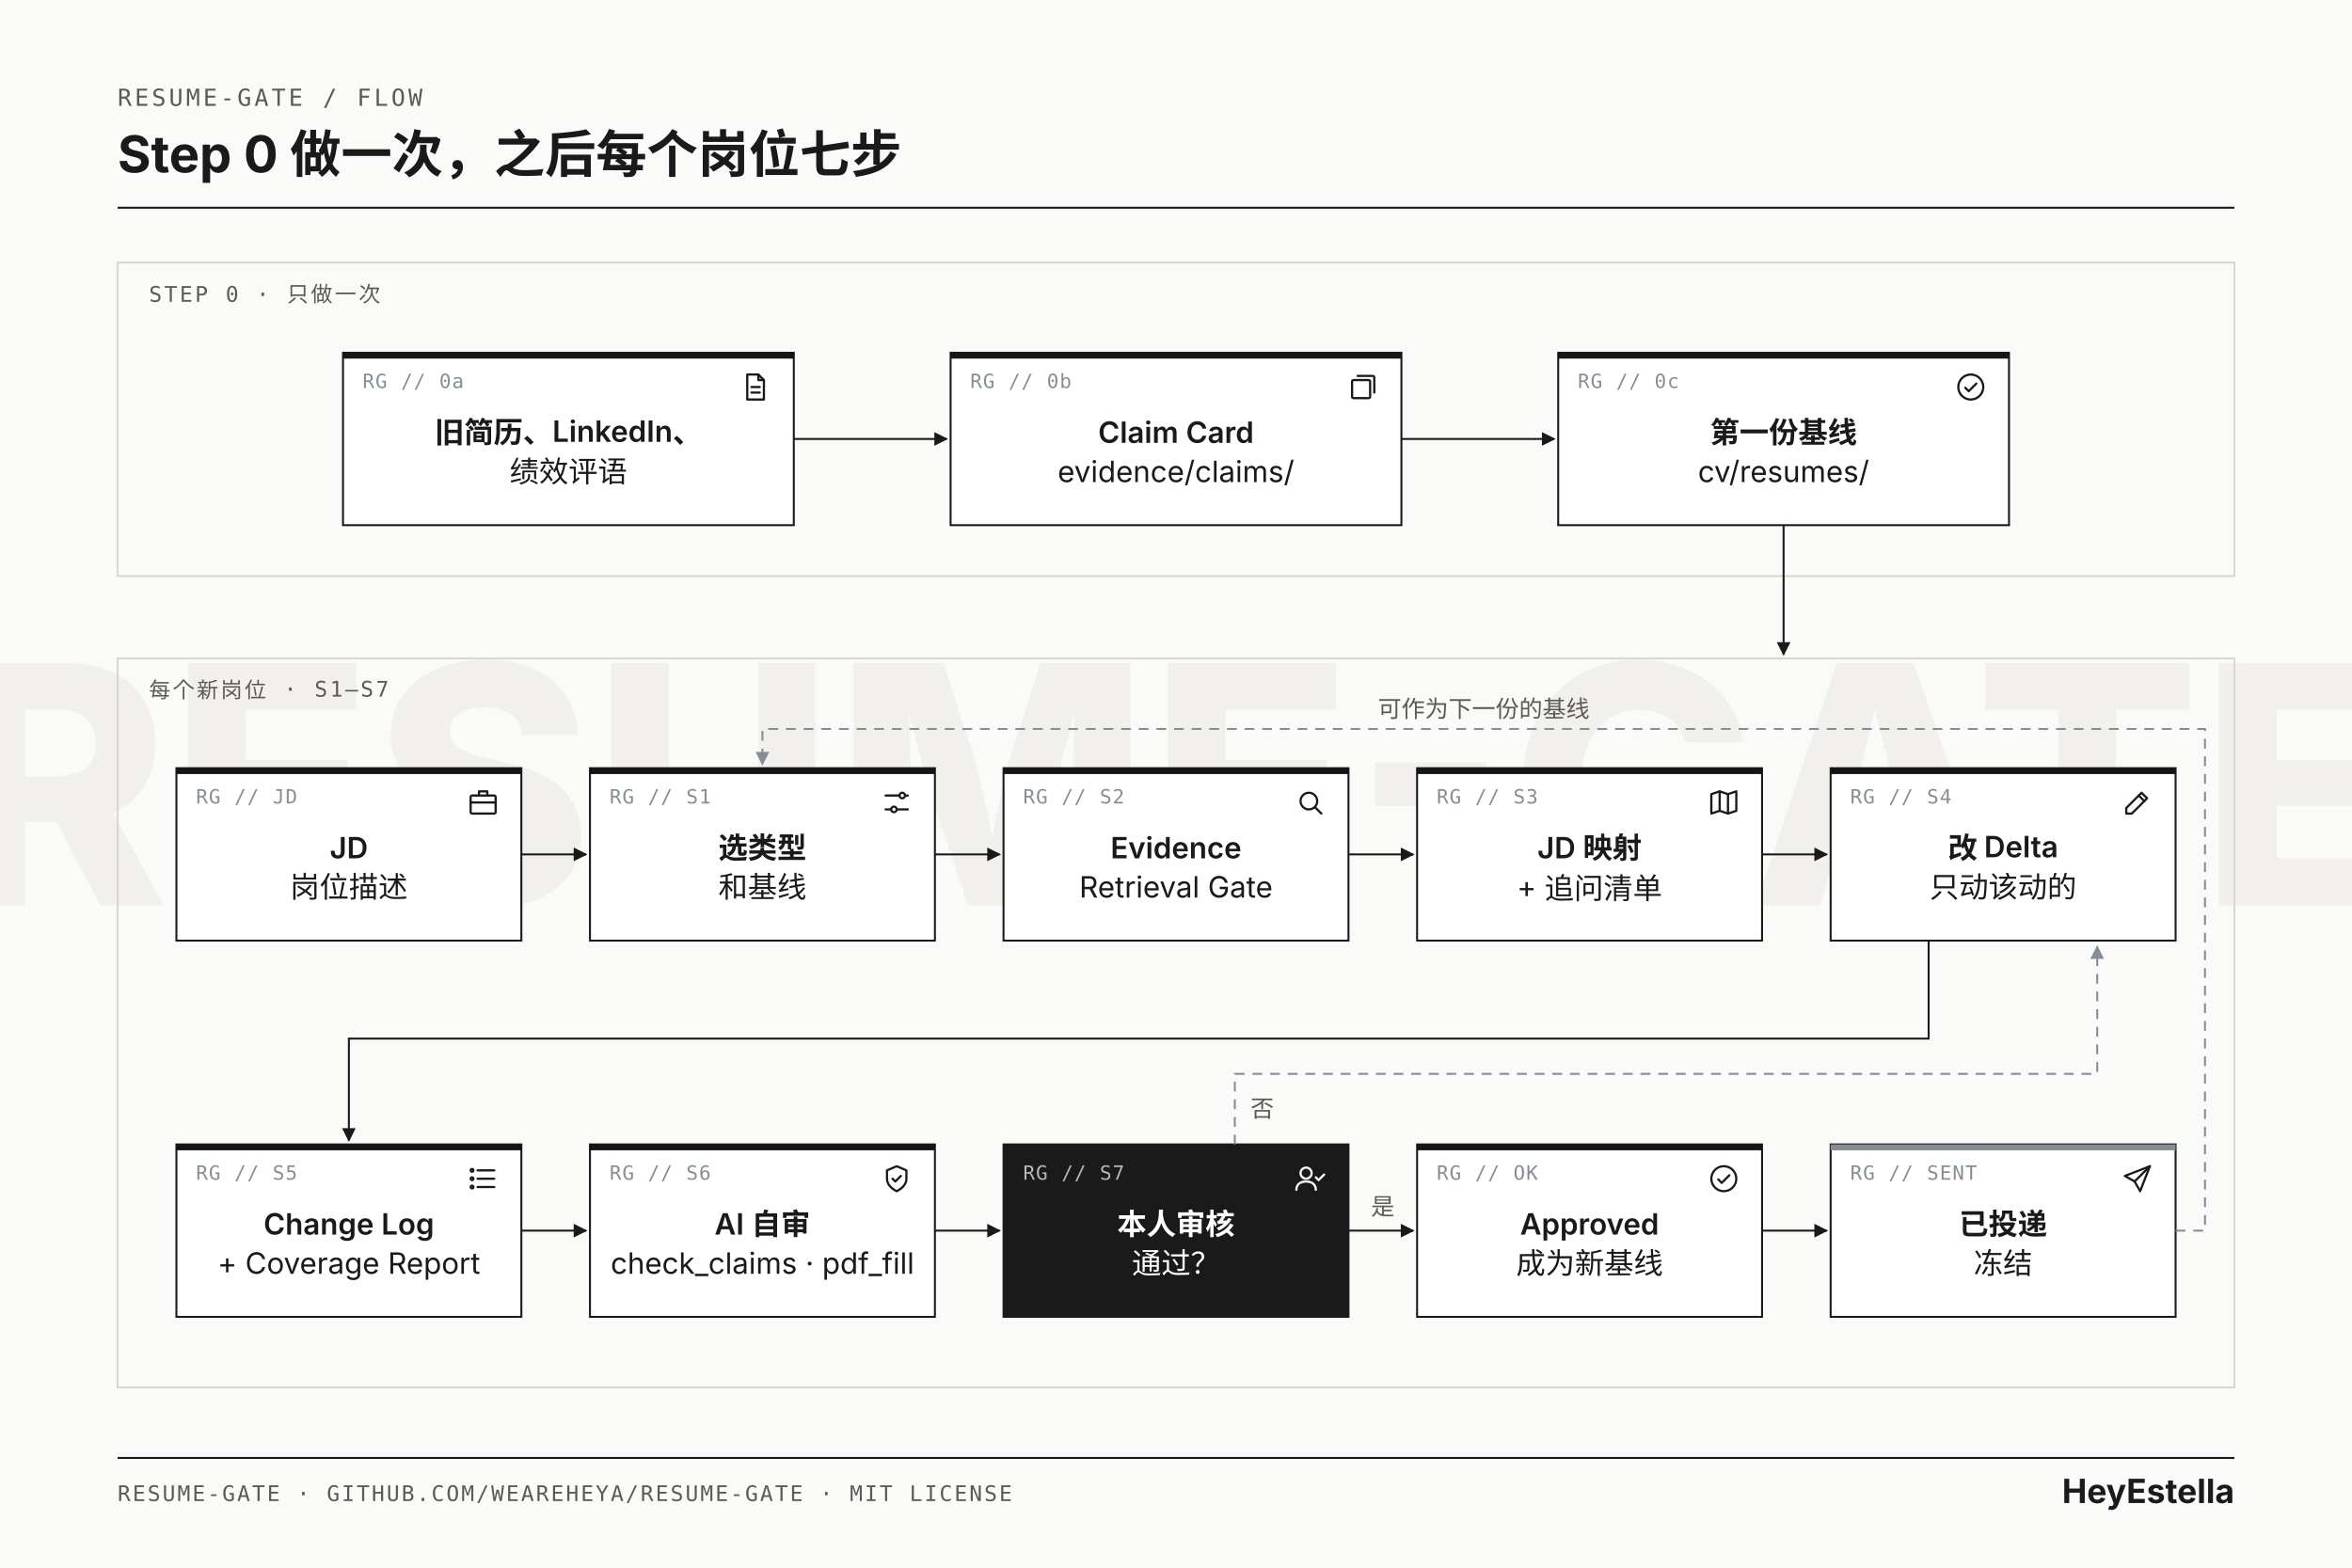
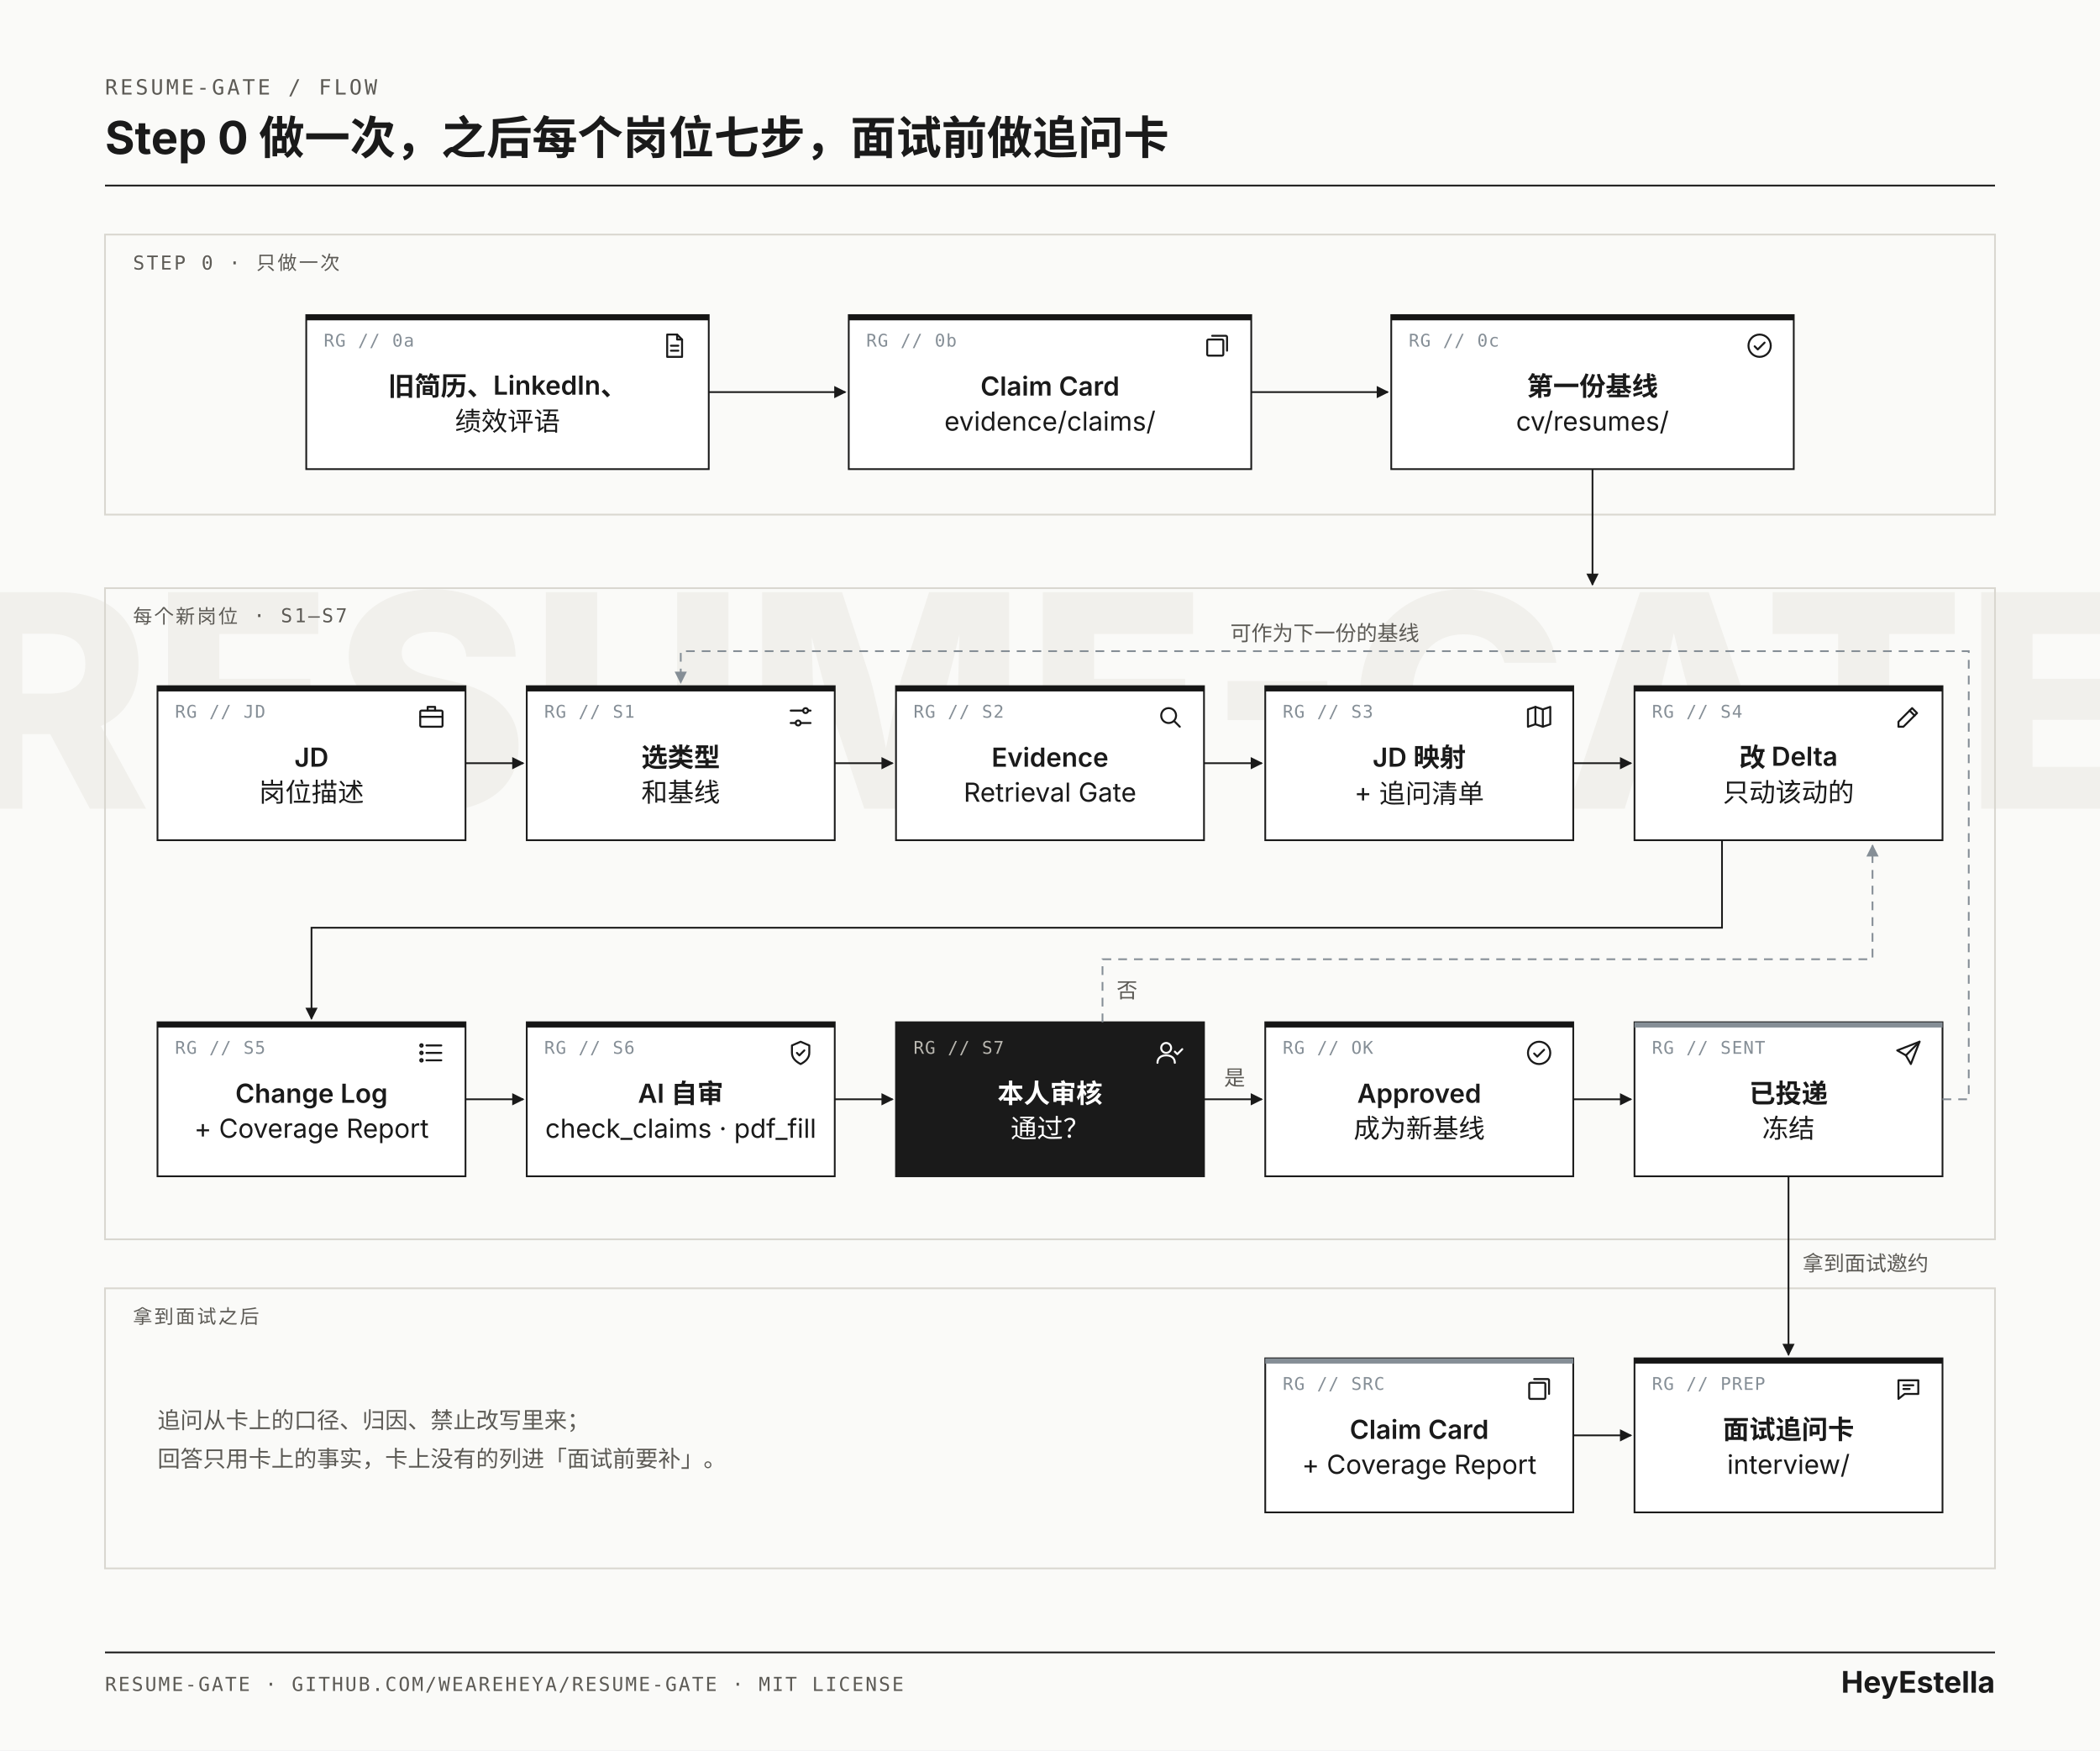
- <svg xmlns="http://www.w3.org/2000/svg" width="1200" height="800" viewBox="0 0 1200 800" role="img" aria-label="Step 0 做一次，之后每个岗位七步">
+ <svg xmlns="http://www.w3.org/2000/svg" width="1200" height="1000" viewBox="0 0 1200 1000" role="img" aria-label="Step 0 做一次，之后每个岗位七步，面试前做追问卡">
  <defs>
    <marker id="ah" viewBox="0 0 10 10" refX="9" refY="5" markerWidth="7" markerHeight="7" orient="auto-start-reverse">
      <path d="M0 0 L10 5 L0 10 z" fill="#1A1A1A" />
    </marker>
    <marker id="ahg" viewBox="0 0 10 10" refX="9" refY="5" markerWidth="7" markerHeight="7" orient="auto-start-reverse">
      <path d="M0 0 L10 5 L0 10 z" fill="#858E96" />
    </marker>
  </defs>
-   <rect width="1200" height="800" fill="#FAFAF8" />
+   <rect width="1200" height="1000" fill="#FAFAF8" />
  <text x="600.0" y="462.0" font-family="Inter, -apple-system, 'Helvetica Neue', 'PingFang SC', 'Source Han Sans SC', 'Noto Sans CJK SC', sans-serif" font-size="170" font-weight="800" fill="#F1F0EC" text-anchor="middle" textLength="1080" lengthAdjust="spacingAndGlyphs">RESUME-GATE</text>
  <text x="60" y="54" font-family="'JetBrains Mono', 'SF Mono', Menlo, Consolas, monospace" font-size="12" fill="#5C5A55" letter-spacing="1.5">RESUME-GATE / FLOW</text>
-   <text x="60" y="88" font-family="Inter, -apple-system, 'Helvetica Neue', 'PingFang SC', 'Source Han Sans SC', 'Noto Sans CJK SC', sans-serif" font-size="26" font-weight="700" fill="#1A1A1A">Step 0 做一次，之后每个岗位七步</text>
+   <text x="60" y="88" font-family="Inter, -apple-system, 'Helvetica Neue', 'PingFang SC', 'Source Han Sans SC', 'Noto Sans CJK SC', sans-serif" font-size="26" font-weight="700" fill="#1A1A1A">Step 0 做一次，之后每个岗位七步，面试前做追问卡</text>
  <path d="M 60 106 L 1140 106" stroke="#1A1A1A" stroke-width="1" />
  <rect x="60" y="134" width="1080" height="160" fill="none" stroke="#D9D7D0" stroke-width="1" />
  <text x="76" y="154" font-family="'JetBrains Mono', 'SF Mono', Menlo, Consolas, monospace" font-size="11" font-weight="400" fill="#5C5A55" text-anchor="start" letter-spacing="1.2">STEP 0 · 只做一次</text>
  <rect x="60" y="336" width="1080" height="372" fill="none" stroke="#D9D7D0" stroke-width="1" />
  <text x="76" y="356" font-family="'JetBrains Mono', 'SF Mono', Menlo, Consolas, monospace" font-size="11" font-weight="400" fill="#5C5A55" text-anchor="start" letter-spacing="1.2">每个新岗位 · S1–S7</text>
  <rect x="175.0" y="180" width="230" height="88" fill="#FFFFFF" stroke="#1A1A1A" stroke-width="1" />
  <rect x="175.0" y="180" width="230" height="3" fill="#151515" />
  <text x="185.0" y="198" font-family="'JetBrains Mono', 'SF Mono', Menlo, Consolas, monospace" font-size="10" font-weight="400" fill="#858E96" text-anchor="start" letter-spacing="0.5">RG // 0a</text>
  <g transform="translate(377.0 189) scale(0.7083333)" fill="none" stroke="#1A1A1A" stroke-width="1.60" stroke-linecap="round" stroke-linejoin="round" vector-effect="non-scaling-stroke">
    <path d="M6 3h8l4 4v14H6z" />
    <path d="M14 3v4h4" />
    <path d="M9 12h6M9 16h6" />
  </g>
  <text x="290.0" y="226.0" font-family="Inter, -apple-system, 'Helvetica Neue', 'PingFang SC', 'Source Han Sans SC', 'Noto Sans CJK SC', sans-serif" font-size="15" font-weight="600" fill="#1A1A1A" text-anchor="middle">旧简历、LinkedIn、</text>
  <text x="290.0" y="246.0" font-family="Inter, -apple-system, 'Helvetica Neue', 'PingFang SC', 'Source Han Sans SC', 'Noto Sans CJK SC', sans-serif" font-size="15" font-weight="400" fill="#1A1A1A" text-anchor="middle">绩效评语</text>
  <rect x="485.0" y="180" width="230" height="88" fill="#FFFFFF" stroke="#1A1A1A" stroke-width="1" />
  <rect x="485.0" y="180" width="230" height="3" fill="#151515" />
  <text x="495.0" y="198" font-family="'JetBrains Mono', 'SF Mono', Menlo, Consolas, monospace" font-size="10" font-weight="400" fill="#858E96" text-anchor="start" letter-spacing="0.5">RG // 0b</text>
  <g transform="translate(687.0 189) scale(0.7083333)" fill="none" stroke="#1A1A1A" stroke-width="1.60" stroke-linecap="round" stroke-linejoin="round" vector-effect="non-scaling-stroke">
    <rect x="4" y="7" width="13" height="13" rx="1" />
    <path d="M8 4h11a1 1 0 0 1 1 1v11" />
  </g>
  <text x="600.0" y="226.0" font-family="Inter, -apple-system, 'Helvetica Neue', 'PingFang SC', 'Source Han Sans SC', 'Noto Sans CJK SC', sans-serif" font-size="15" font-weight="600" fill="#1A1A1A" text-anchor="middle">Claim Card</text>
  <text x="600.0" y="246.0" font-family="Inter, -apple-system, 'Helvetica Neue', 'PingFang SC', 'Source Han Sans SC', 'Noto Sans CJK SC', sans-serif" font-size="15" font-weight="400" fill="#1A1A1A" text-anchor="middle">evidence/claims/</text>
  <rect x="795.0" y="180" width="230" height="88" fill="#FFFFFF" stroke="#1A1A1A" stroke-width="1" />
  <rect x="795.0" y="180" width="230" height="3" fill="#151515" />
  <text x="805.0" y="198" font-family="'JetBrains Mono', 'SF Mono', Menlo, Consolas, monospace" font-size="10" font-weight="400" fill="#858E96" text-anchor="start" letter-spacing="0.5">RG // 0c</text>
  <g transform="translate(997.0 189) scale(0.7083333)" fill="none" stroke="#1A1A1A" stroke-width="1.60" stroke-linecap="round" stroke-linejoin="round" vector-effect="non-scaling-stroke">
    <circle cx="12" cy="12" r="9" />
    <path d="M8 12.5l2.5 2.5L16 9.5" />
  </g>
  <text x="910.0" y="226.0" font-family="Inter, -apple-system, 'Helvetica Neue', 'PingFang SC', 'Source Han Sans SC', 'Noto Sans CJK SC', sans-serif" font-size="15" font-weight="600" fill="#1A1A1A" text-anchor="middle">第一份基线</text>
  <text x="910.0" y="246.0" font-family="Inter, -apple-system, 'Helvetica Neue', 'PingFang SC', 'Source Han Sans SC', 'Noto Sans CJK SC', sans-serif" font-size="15" font-weight="400" fill="#1A1A1A" text-anchor="middle">cv/resumes/</text>
  <path d="M 405.0 224.0 L 483.0 224.0" fill="none" stroke="#1A1A1A" stroke-width="1" marker-end="url(#ah)" />
  <path d="M 715.0 224.0 L 793.0 224.0" fill="none" stroke="#1A1A1A" stroke-width="1" marker-end="url(#ah)" />
  <rect x="90" y="392" width="176" height="88" fill="#FFFFFF" stroke="#1A1A1A" stroke-width="1" />
  <rect x="90" y="392" width="176" height="3" fill="#151515" />
  <text x="100" y="410" font-family="'JetBrains Mono', 'SF Mono', Menlo, Consolas, monospace" font-size="10" font-weight="400" fill="#858E96" text-anchor="start" letter-spacing="0.5">RG // JD</text>
  <g transform="translate(238 401) scale(0.7083333)" fill="none" stroke="#1A1A1A" stroke-width="1.60" stroke-linecap="round" stroke-linejoin="round" vector-effect="non-scaling-stroke">
    <rect x="3" y="7" width="18" height="13" rx="1" />
    <path d="M9 7V4h6v3M3 12h18" />
  </g>
  <text x="178.0" y="438.0" font-family="Inter, -apple-system, 'Helvetica Neue', 'PingFang SC', 'Source Han Sans SC', 'Noto Sans CJK SC', sans-serif" font-size="15" font-weight="600" fill="#1A1A1A" text-anchor="middle">JD</text>
  <text x="178.0" y="458.0" font-family="Inter, -apple-system, 'Helvetica Neue', 'PingFang SC', 'Source Han Sans SC', 'Noto Sans CJK SC', sans-serif" font-size="15" font-weight="400" fill="#1A1A1A" text-anchor="middle">岗位描述</text>
  <rect x="301" y="392" width="176" height="88" fill="#FFFFFF" stroke="#1A1A1A" stroke-width="1" />
  <rect x="301" y="392" width="176" height="3" fill="#151515" />
  <text x="311" y="410" font-family="'JetBrains Mono', 'SF Mono', Menlo, Consolas, monospace" font-size="10" font-weight="400" fill="#858E96" text-anchor="start" letter-spacing="0.5">RG // S1</text>
  <g transform="translate(449 401) scale(0.7083333)" fill="none" stroke="#1A1A1A" stroke-width="1.60" stroke-linecap="round" stroke-linejoin="round" vector-effect="non-scaling-stroke">
    <path d="M4 7h10M18 7h2M4 17h4M12 17h8" />
    <circle cx="16" cy="7" r="2" />
    <circle cx="10" cy="17" r="2" />
  </g>
  <text x="389.0" y="438.0" font-family="Inter, -apple-system, 'Helvetica Neue', 'PingFang SC', 'Source Han Sans SC', 'Noto Sans CJK SC', sans-serif" font-size="15" font-weight="600" fill="#1A1A1A" text-anchor="middle">选类型</text>
  <text x="389.0" y="458.0" font-family="Inter, -apple-system, 'Helvetica Neue', 'PingFang SC', 'Source Han Sans SC', 'Noto Sans CJK SC', sans-serif" font-size="15" font-weight="400" fill="#1A1A1A" text-anchor="middle">和基线</text>
  <rect x="512" y="392" width="176" height="88" fill="#FFFFFF" stroke="#1A1A1A" stroke-width="1" />
  <rect x="512" y="392" width="176" height="3" fill="#151515" />
  <text x="522" y="410" font-family="'JetBrains Mono', 'SF Mono', Menlo, Consolas, monospace" font-size="10" font-weight="400" fill="#858E96" text-anchor="start" letter-spacing="0.5">RG // S2</text>
  <g transform="translate(660 401) scale(0.7083333)" fill="none" stroke="#1A1A1A" stroke-width="1.60" stroke-linecap="round" stroke-linejoin="round" vector-effect="non-scaling-stroke">
    <circle cx="11" cy="11" r="6" />
    <path d="M20 20l-4.5-4.5" />
  </g>
  <text x="600.0" y="438.0" font-family="Inter, -apple-system, 'Helvetica Neue', 'PingFang SC', 'Source Han Sans SC', 'Noto Sans CJK SC', sans-serif" font-size="15" font-weight="600" fill="#1A1A1A" text-anchor="middle">Evidence</text>
  <text x="600.0" y="458.0" font-family="Inter, -apple-system, 'Helvetica Neue', 'PingFang SC', 'Source Han Sans SC', 'Noto Sans CJK SC', sans-serif" font-size="15" font-weight="400" fill="#1A1A1A" text-anchor="middle">Retrieval Gate</text>
  <rect x="723" y="392" width="176" height="88" fill="#FFFFFF" stroke="#1A1A1A" stroke-width="1" />
  <rect x="723" y="392" width="176" height="3" fill="#151515" />
  <text x="733" y="410" font-family="'JetBrains Mono', 'SF Mono', Menlo, Consolas, monospace" font-size="10" font-weight="400" fill="#858E96" text-anchor="start" letter-spacing="0.5">RG // S3</text>
  <g transform="translate(871 401) scale(0.7083333)" fill="none" stroke="#1A1A1A" stroke-width="1.60" stroke-linecap="round" stroke-linejoin="round" vector-effect="non-scaling-stroke">
    <path d="M3 6l6-2 6 2 6-2v14l-6 2-6-2-6 2z" />
    <path d="M9 4v14M15 6v14" />
  </g>
  <text x="811.0" y="438.0" font-family="Inter, -apple-system, 'Helvetica Neue', 'PingFang SC', 'Source Han Sans SC', 'Noto Sans CJK SC', sans-serif" font-size="15" font-weight="600" fill="#1A1A1A" text-anchor="middle">JD 映射</text>
  <text x="811.0" y="458.0" font-family="Inter, -apple-system, 'Helvetica Neue', 'PingFang SC', 'Source Han Sans SC', 'Noto Sans CJK SC', sans-serif" font-size="15" font-weight="400" fill="#1A1A1A" text-anchor="middle">+ 追问清单</text>
  <rect x="934" y="392" width="176" height="88" fill="#FFFFFF" stroke="#1A1A1A" stroke-width="1" />
  <rect x="934" y="392" width="176" height="3" fill="#151515" />
  <text x="944" y="410" font-family="'JetBrains Mono', 'SF Mono', Menlo, Consolas, monospace" font-size="10" font-weight="400" fill="#858E96" text-anchor="start" letter-spacing="0.5">RG // S4</text>
  <g transform="translate(1082 401) scale(0.7083333)" fill="none" stroke="#1A1A1A" stroke-width="1.60" stroke-linecap="round" stroke-linejoin="round" vector-effect="non-scaling-stroke">
    <path d="M4 20h4L19 9l-4-4L4 16z" />
    <path d="M13 7l4 4" />
  </g>
  <text x="1022.0" y="438.0" font-family="Inter, -apple-system, 'Helvetica Neue', 'PingFang SC', 'Source Han Sans SC', 'Noto Sans CJK SC', sans-serif" font-size="15" font-weight="600" fill="#1A1A1A" text-anchor="middle">改 Delta</text>
  <text x="1022.0" y="458.0" font-family="Inter, -apple-system, 'Helvetica Neue', 'PingFang SC', 'Source Han Sans SC', 'Noto Sans CJK SC', sans-serif" font-size="15" font-weight="400" fill="#1A1A1A" text-anchor="middle">只动该动的</text>
  <rect x="90" y="584" width="176" height="88" fill="#FFFFFF" stroke="#1A1A1A" stroke-width="1" />
  <rect x="90" y="584" width="176" height="3" fill="#151515" />
  <text x="100" y="602" font-family="'JetBrains Mono', 'SF Mono', Menlo, Consolas, monospace" font-size="10" font-weight="400" fill="#858E96" text-anchor="start" letter-spacing="0.5">RG // S5</text>
  <g transform="translate(238 593) scale(0.7083333)" fill="none" stroke="#1A1A1A" stroke-width="1.60" stroke-linecap="round" stroke-linejoin="round" vector-effect="non-scaling-stroke">
    <path d="M8 6h12M8 12h12M8 18h12" />
    <circle cx="4" cy="6" r="1" />
    <circle cx="4" cy="12" r="1" />
    <circle cx="4" cy="18" r="1" />
  </g>
  <text x="178.0" y="630.0" font-family="Inter, -apple-system, 'Helvetica Neue', 'PingFang SC', 'Source Han Sans SC', 'Noto Sans CJK SC', sans-serif" font-size="15" font-weight="600" fill="#1A1A1A" text-anchor="middle">Change Log</text>
  <text x="178.0" y="650.0" font-family="Inter, -apple-system, 'Helvetica Neue', 'PingFang SC', 'Source Han Sans SC', 'Noto Sans CJK SC', sans-serif" font-size="15" font-weight="400" fill="#1A1A1A" text-anchor="middle">+ Coverage Report</text>
  <rect x="301" y="584" width="176" height="88" fill="#FFFFFF" stroke="#1A1A1A" stroke-width="1" />
  <rect x="301" y="584" width="176" height="3" fill="#151515" />
  <text x="311" y="602" font-family="'JetBrains Mono', 'SF Mono', Menlo, Consolas, monospace" font-size="10" font-weight="400" fill="#858E96" text-anchor="start" letter-spacing="0.5">RG // S6</text>
  <g transform="translate(449 593) scale(0.7083333)" fill="none" stroke="#1A1A1A" stroke-width="1.60" stroke-linecap="round" stroke-linejoin="round" vector-effect="non-scaling-stroke">
    <path d="M12 3l7 3v6c0 4-3 7-7 9-4-2-7-5-7-9V6z" />
    <path d="M9 12l2 2 4-4" />
  </g>
  <text x="389.0" y="630.0" font-family="Inter, -apple-system, 'Helvetica Neue', 'PingFang SC', 'Source Han Sans SC', 'Noto Sans CJK SC', sans-serif" font-size="15" font-weight="600" fill="#1A1A1A" text-anchor="middle">AI 自审</text>
  <text x="389.0" y="650.0" font-family="Inter, -apple-system, 'Helvetica Neue', 'PingFang SC', 'Source Han Sans SC', 'Noto Sans CJK SC', sans-serif" font-size="15" font-weight="400" fill="#1A1A1A" text-anchor="middle">check_claims · pdf_fill</text>
  <rect x="512" y="584" width="176" height="88" fill="#1A1A1A" stroke="#1A1A1A" stroke-width="1" />
  <text x="522" y="602" font-family="'JetBrains Mono', 'SF Mono', Menlo, Consolas, monospace" font-size="10" font-weight="400" fill="#B9B7B0" text-anchor="start" letter-spacing="0.5">RG // S7</text>
  <g transform="translate(660 593) scale(0.7083333)" fill="none" stroke="#FFFFFF" stroke-width="1.60" stroke-linecap="round" stroke-linejoin="round" vector-effect="non-scaling-stroke">
    <circle cx="9" cy="8" r="4" />
    <path d="M2 20c0-4 3-6 7-6s7 2 7 6" />
    <path d="M16 11l2 2 4-4" />
  </g>
  <text x="600.0" y="630.0" font-family="Inter, -apple-system, 'Helvetica Neue', 'PingFang SC', 'Source Han Sans SC', 'Noto Sans CJK SC', sans-serif" font-size="15" font-weight="600" fill="#FFFFFF" text-anchor="middle">本人审核</text>
  <text x="600.0" y="650.0" font-family="Inter, -apple-system, 'Helvetica Neue', 'PingFang SC', 'Source Han Sans SC', 'Noto Sans CJK SC', sans-serif" font-size="15" font-weight="400" fill="#FFFFFF" text-anchor="middle">通过？</text>
  <rect x="723" y="584" width="176" height="88" fill="#FFFFFF" stroke="#1A1A1A" stroke-width="1" />
  <rect x="723" y="584" width="176" height="3" fill="#151515" />
  <text x="733" y="602" font-family="'JetBrains Mono', 'SF Mono', Menlo, Consolas, monospace" font-size="10" font-weight="400" fill="#858E96" text-anchor="start" letter-spacing="0.5">RG // OK</text>
  <g transform="translate(871 593) scale(0.7083333)" fill="none" stroke="#1A1A1A" stroke-width="1.60" stroke-linecap="round" stroke-linejoin="round" vector-effect="non-scaling-stroke">
    <circle cx="12" cy="12" r="9" />
    <path d="M8 12.5l2.5 2.5L16 9.5" />
  </g>
  <text x="811.0" y="630.0" font-family="Inter, -apple-system, 'Helvetica Neue', 'PingFang SC', 'Source Han Sans SC', 'Noto Sans CJK SC', sans-serif" font-size="15" font-weight="600" fill="#1A1A1A" text-anchor="middle">Approved</text>
  <text x="811.0" y="650.0" font-family="Inter, -apple-system, 'Helvetica Neue', 'PingFang SC', 'Source Han Sans SC', 'Noto Sans CJK SC', sans-serif" font-size="15" font-weight="400" fill="#1A1A1A" text-anchor="middle">成为新基线</text>
  <rect x="934" y="584" width="176" height="88" fill="#FFFFFF" stroke="#1A1A1A" stroke-width="1" />
  <rect x="934" y="584" width="176" height="3" fill="#858E96" />
  <text x="944" y="602" font-family="'JetBrains Mono', 'SF Mono', Menlo, Consolas, monospace" font-size="10" font-weight="400" fill="#858E96" text-anchor="start" letter-spacing="0.5">RG // SENT</text>
  <g transform="translate(1082 593) scale(0.7083333)" fill="none" stroke="#1A1A1A" stroke-width="1.60" stroke-linecap="round" stroke-linejoin="round" vector-effect="non-scaling-stroke">
    <path d="M21 3L10 14" />
    <path d="M21 3l-7 18-4-7-7-4z" />
  </g>
  <text x="1022.0" y="630.0" font-family="Inter, -apple-system, 'Helvetica Neue', 'PingFang SC', 'Source Han Sans SC', 'Noto Sans CJK SC', sans-serif" font-size="15" font-weight="600" fill="#1A1A1A" text-anchor="middle">已投递</text>
  <text x="1022.0" y="650.0" font-family="Inter, -apple-system, 'Helvetica Neue', 'PingFang SC', 'Source Han Sans SC', 'Noto Sans CJK SC', sans-serif" font-size="15" font-weight="400" fill="#1A1A1A" text-anchor="middle">冻结</text>
  <path d="M 266 436.0 L 299 436.0" fill="none" stroke="#1A1A1A" stroke-width="1" marker-end="url(#ah)" />
  <path d="M 477 436.0 L 510 436.0" fill="none" stroke="#1A1A1A" stroke-width="1" marker-end="url(#ah)" />
  <path d="M 688 436.0 L 721 436.0" fill="none" stroke="#1A1A1A" stroke-width="1" marker-end="url(#ah)" />
  <path d="M 899 436.0 L 932 436.0" fill="none" stroke="#1A1A1A" stroke-width="1" marker-end="url(#ah)" />
  <path d="M 266 628.0 L 299 628.0" fill="none" stroke="#1A1A1A" stroke-width="1" marker-end="url(#ah)" />
  <path d="M 477 628.0 L 510 628.0" fill="none" stroke="#1A1A1A" stroke-width="1" marker-end="url(#ah)" />
  <path d="M 688 628.0 L 721 628.0" fill="none" stroke="#1A1A1A" stroke-width="1" marker-end="url(#ah)" />
  <path d="M 899 628.0 L 932 628.0" fill="none" stroke="#1A1A1A" stroke-width="1" marker-end="url(#ah)" />
  <path d="M 910.0 268 L 910.0 334" fill="none" stroke="#1A1A1A" stroke-width="1" marker-end="url(#ah)" />
  <path d="M 984 480 L 984 530 L 178.0 530 L 178.0 582" fill="none" stroke="#1A1A1A" stroke-width="1" marker-end="url(#ah)" />
  <path d="M 630.0 584 L 630.0 548 L 1070 548 L 1070 483" fill="none" stroke="#858E96" stroke-width="1" stroke-dasharray="5 4" marker-end="url(#ahg)" />
  <text x="638.0" y="570" font-family="Inter, -apple-system, 'Helvetica Neue', 'PingFang SC', 'Source Han Sans SC', 'Noto Sans CJK SC', sans-serif" font-size="12" font-weight="400" fill="#5C5A55" text-anchor="start">否</text>
  <text x="705.5" y="620.0" font-family="Inter, -apple-system, 'Helvetica Neue', 'PingFang SC', 'Source Han Sans SC', 'Noto Sans CJK SC', sans-serif" font-size="12" font-weight="400" fill="#5C5A55" text-anchor="middle">是</text>
  <path d="M 1110 628.0 L 1125 628.0 L 1125 372 L 389.0 372 L 389.0 390" fill="none" stroke="#858E96" stroke-width="1" stroke-dasharray="5 4" marker-end="url(#ahg)" />
  <text x="757.0" y="366" font-family="Inter, -apple-system, 'Helvetica Neue', 'PingFang SC', 'Source Han Sans SC', 'Noto Sans CJK SC', sans-serif" font-size="12" font-weight="400" fill="#5C5A55" text-anchor="middle">可作为下一份的基线</text>
-   <path d="M 60 744 L 1140 744" stroke="#1A1A1A" stroke-width="1" />
-   <text x="60" y="766" font-family="'JetBrains Mono', 'SF Mono', Menlo, Consolas, monospace" font-size="11" fill="#5C5A55" letter-spacing="1">RESUME-GATE · GITHUB.COM/WEAREHEYA/RESUME-GATE · MIT LICENSE</text>
-   <text x="1140" y="767" font-family="Inter, -apple-system, 'Helvetica Neue', 'PingFang SC', 'Source Han Sans SC', 'Noto Sans CJK SC', sans-serif" font-size="17" font-weight="700" fill="#1A1A1A" text-anchor="end">HeyEstella</text>
+   <rect x="60" y="736" width="1080" height="160" fill="none" stroke="#D9D7D0" stroke-width="1" />
+   <text x="76.0" y="756.0" font-family="'JetBrains Mono', 'SF Mono', Menlo, Consolas, monospace" font-size="11" font-weight="400" fill="#5C5A55" text-anchor="start" letter-spacing="1.2">拿到面试之后</text>
+   <text x="90.0" y="816.0" font-family="Inter, -apple-system, 'Helvetica Neue', 'PingFang SC', 'Source Han Sans SC', 'Noto Sans CJK SC', sans-serif" font-size="13" font-weight="400" fill="#5C5A55" text-anchor="start">追问从卡上的口径、归因、禁止改写里来；</text>
+   <text x="90.0" y="838.0" font-family="Inter, -apple-system, 'Helvetica Neue', 'PingFang SC', 'Source Han Sans SC', 'Noto Sans CJK SC', sans-serif" font-size="13" font-weight="400" fill="#5C5A55" text-anchor="start">回答只用卡上的事实，卡上没有的列进「面试前要补」。</text>
+   <rect x="723" y="776" width="176" height="88" fill="#FFFFFF" stroke="#1A1A1A" stroke-width="1" />
+   <rect x="723" y="776" width="176" height="3" fill="#858E96" />
+   <text x="733.0" y="794.0" font-family="'JetBrains Mono', 'SF Mono', Menlo, Consolas, monospace" font-size="10" font-weight="400" fill="#858E96" text-anchor="start" letter-spacing="0.5">RG // SRC</text>
+   <g transform="translate(871 785) scale(0.7083333)" fill="none" stroke="#1A1A1A" stroke-width="1.60" stroke-linecap="round" stroke-linejoin="round" vector-effect="non-scaling-stroke">
+     <rect x="4" y="7" width="13" height="13" rx="1" />
+     <path d="M8 4h11a1 1 0 0 1 1 1v11" />
+   </g>
+   <text x="811.0" y="822.0" font-family="Inter, -apple-system, 'Helvetica Neue', 'PingFang SC', 'Source Han Sans SC', 'Noto Sans CJK SC', sans-serif" font-size="15" font-weight="600" fill="#1A1A1A" text-anchor="middle">Claim Card</text>
+   <text x="811.0" y="842.0" font-family="Inter, -apple-system, 'Helvetica Neue', 'PingFang SC', 'Source Han Sans SC', 'Noto Sans CJK SC', sans-serif" font-size="15" font-weight="400" fill="#1A1A1A" text-anchor="middle">+ Coverage Report</text>
+   <rect x="934" y="776" width="176" height="88" fill="#FFFFFF" stroke="#1A1A1A" stroke-width="1" />
+   <rect x="934" y="776" width="176" height="3" fill="#151515" />
+   <text x="944.0" y="794.0" font-family="'JetBrains Mono', 'SF Mono', Menlo, Consolas, monospace" font-size="10" font-weight="400" fill="#858E96" text-anchor="start" letter-spacing="0.5">RG // PREP</text>
+   <g transform="translate(1082 785) scale(0.7083333)" fill="none" stroke="#1A1A1A" stroke-width="1.60" stroke-linecap="round" stroke-linejoin="round" vector-effect="non-scaling-stroke">
+     <path d="M4 5h16v11H9l-5 4z" />
+     <path d="M8 9h8M8 12h5" />
+   </g>
+   <text x="1022.0" y="822.0" font-family="Inter, -apple-system, 'Helvetica Neue', 'PingFang SC', 'Source Han Sans SC', 'Noto Sans CJK SC', sans-serif" font-size="15" font-weight="600" fill="#1A1A1A" text-anchor="middle">面试追问卡</text>
+   <text x="1022.0" y="842.0" font-family="Inter, -apple-system, 'Helvetica Neue', 'PingFang SC', 'Source Han Sans SC', 'Noto Sans CJK SC', sans-serif" font-size="15" font-weight="400" fill="#1A1A1A" text-anchor="middle">interview/</text>
+   <path d="M 899 820.0 L 932 820.0" fill="none" stroke="#1A1A1A" stroke-width="1" marker-end="url(#ah)" />
+   <path d="M 1022.0 672 L 1022.0 774" fill="none" stroke="#1A1A1A" stroke-width="1" marker-end="url(#ah)" />
+   <text x="1030.0" y="726.0" font-family="Inter, -apple-system, 'Helvetica Neue', 'PingFang SC', 'Source Han Sans SC', 'Noto Sans CJK SC', sans-serif" font-size="12" font-weight="400" fill="#5C5A55" text-anchor="start">拿到面试邀约</text>
+   <path d="M 60 944 L 1140 944" stroke="#1A1A1A" stroke-width="1" />
+   <text x="60" y="966" font-family="'JetBrains Mono', 'SF Mono', Menlo, Consolas, monospace" font-size="11" fill="#5C5A55" letter-spacing="1">RESUME-GATE · GITHUB.COM/WEAREHEYA/RESUME-GATE · MIT LICENSE</text>
+   <text x="1140" y="967" font-family="Inter, -apple-system, 'Helvetica Neue', 'PingFang SC', 'Source Han Sans SC', 'Noto Sans CJK SC', sans-serif" font-size="17" font-weight="700" fill="#1A1A1A" text-anchor="end">HeyEstella</text>
</svg>
